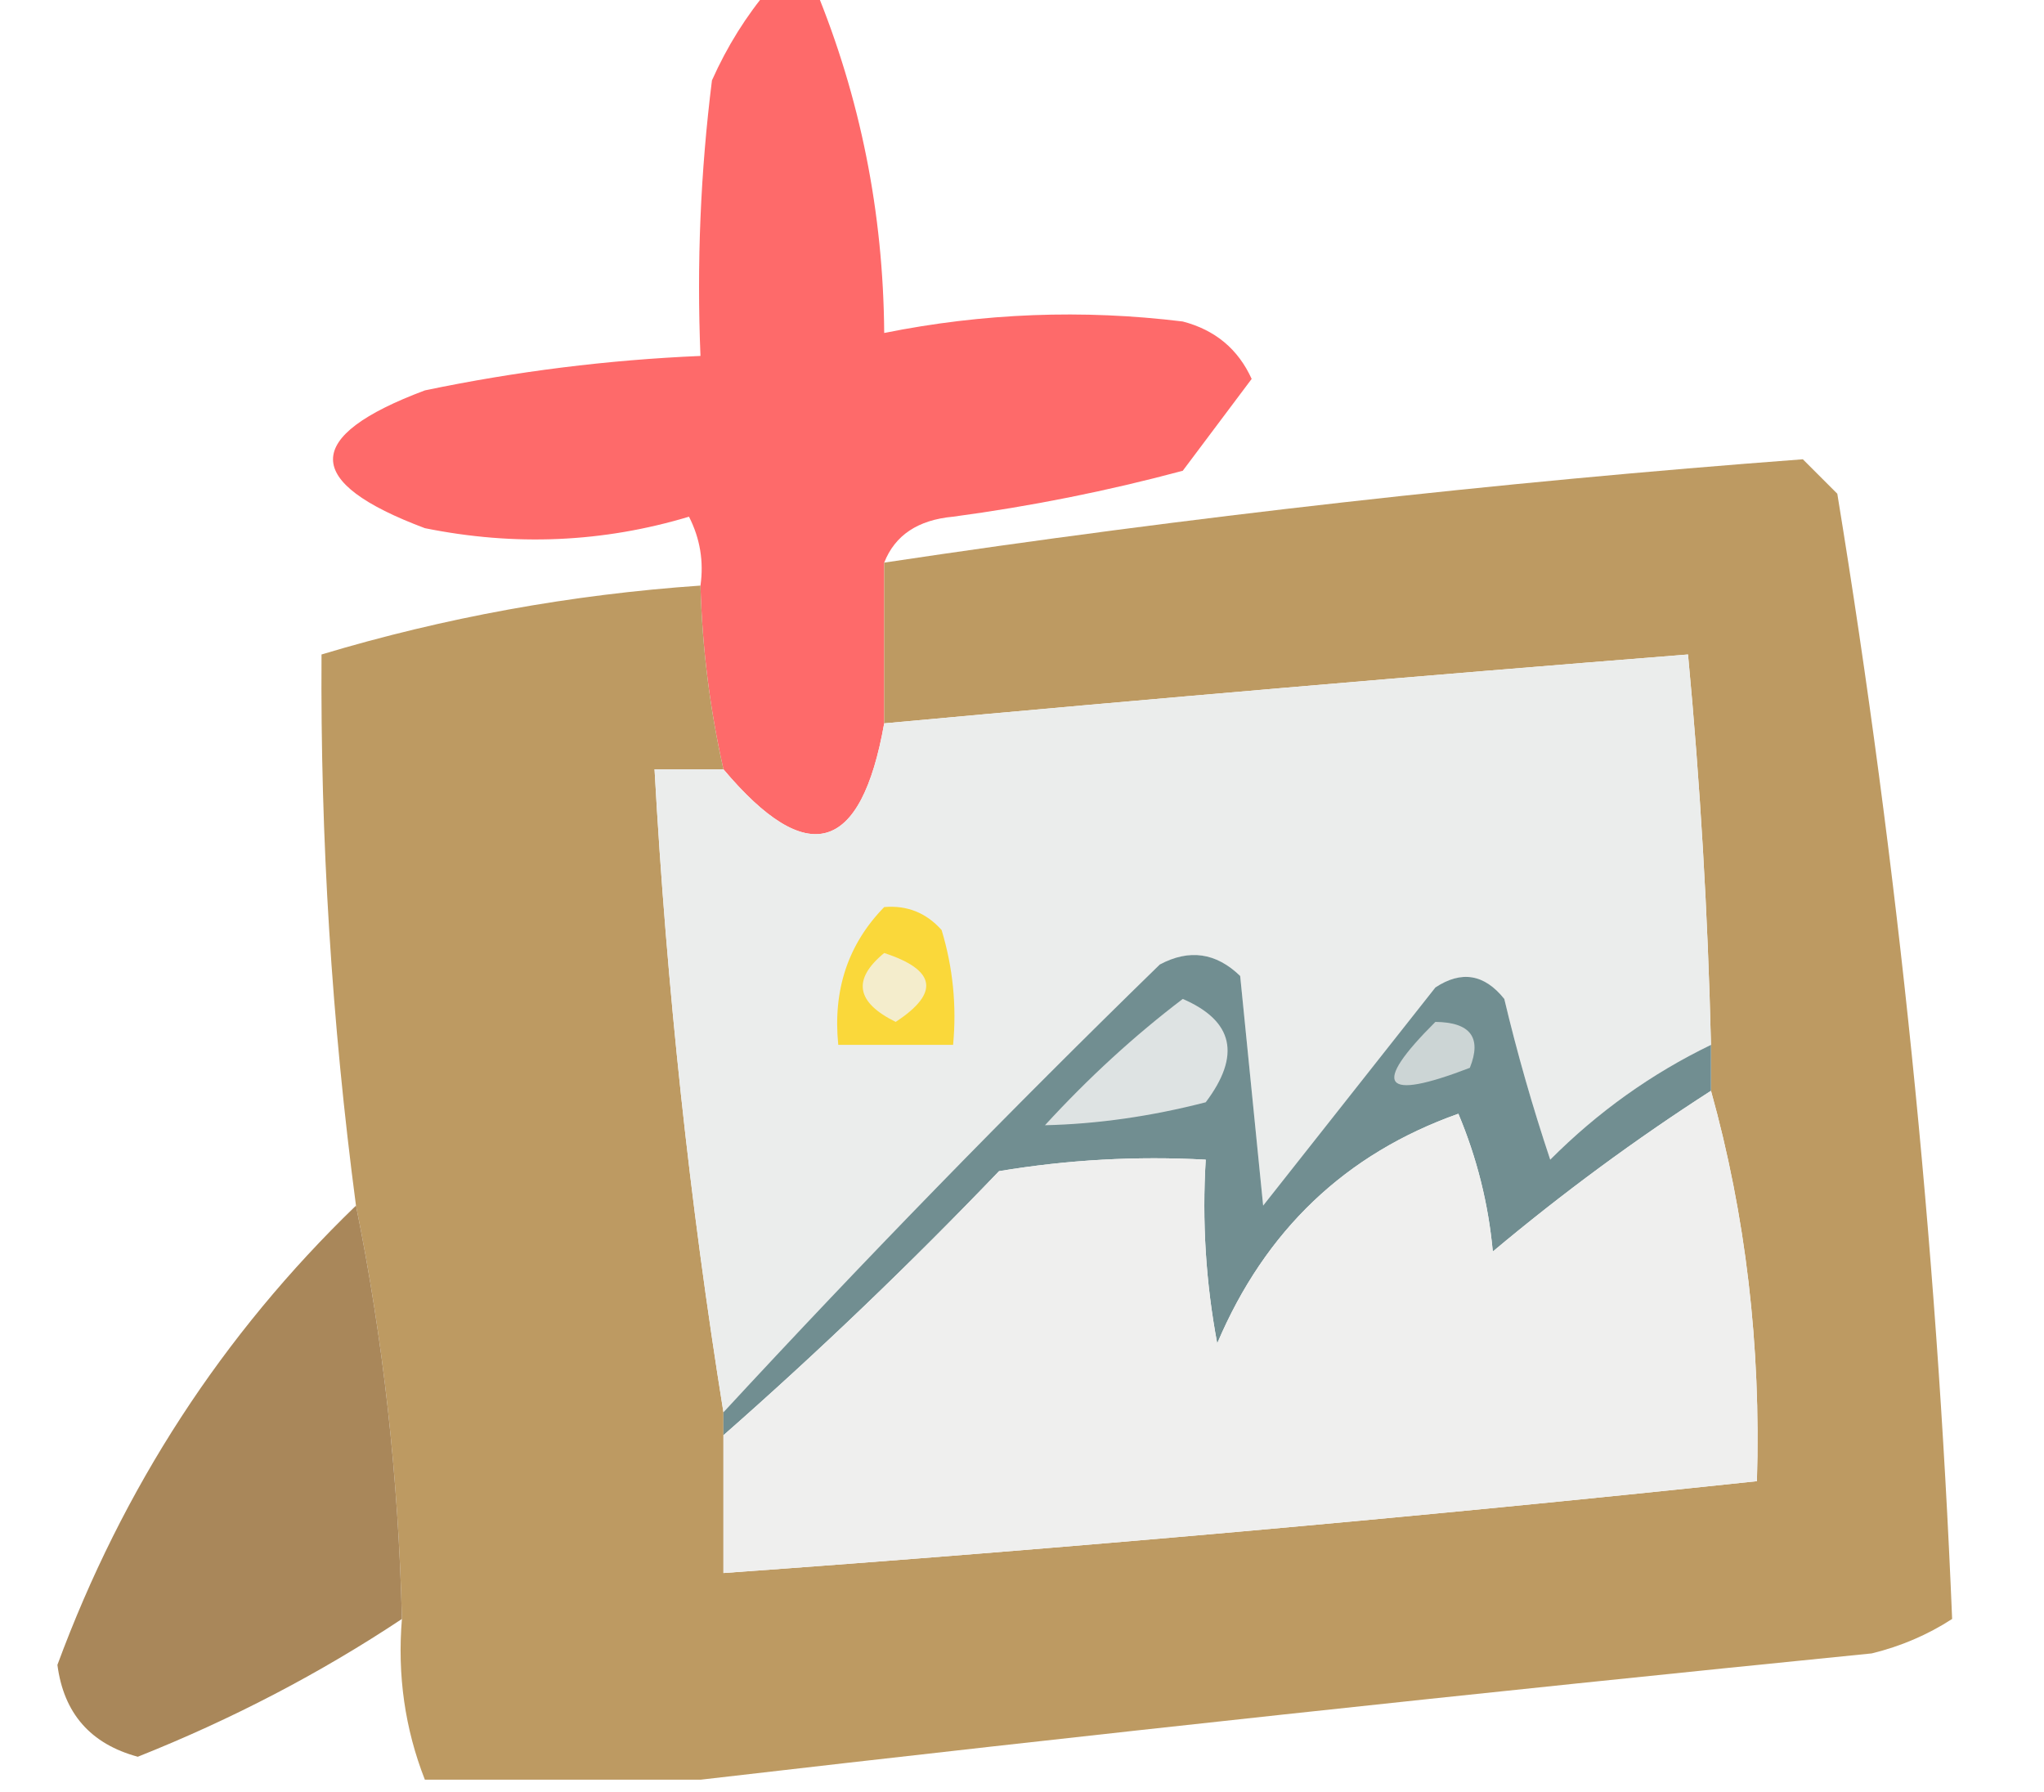
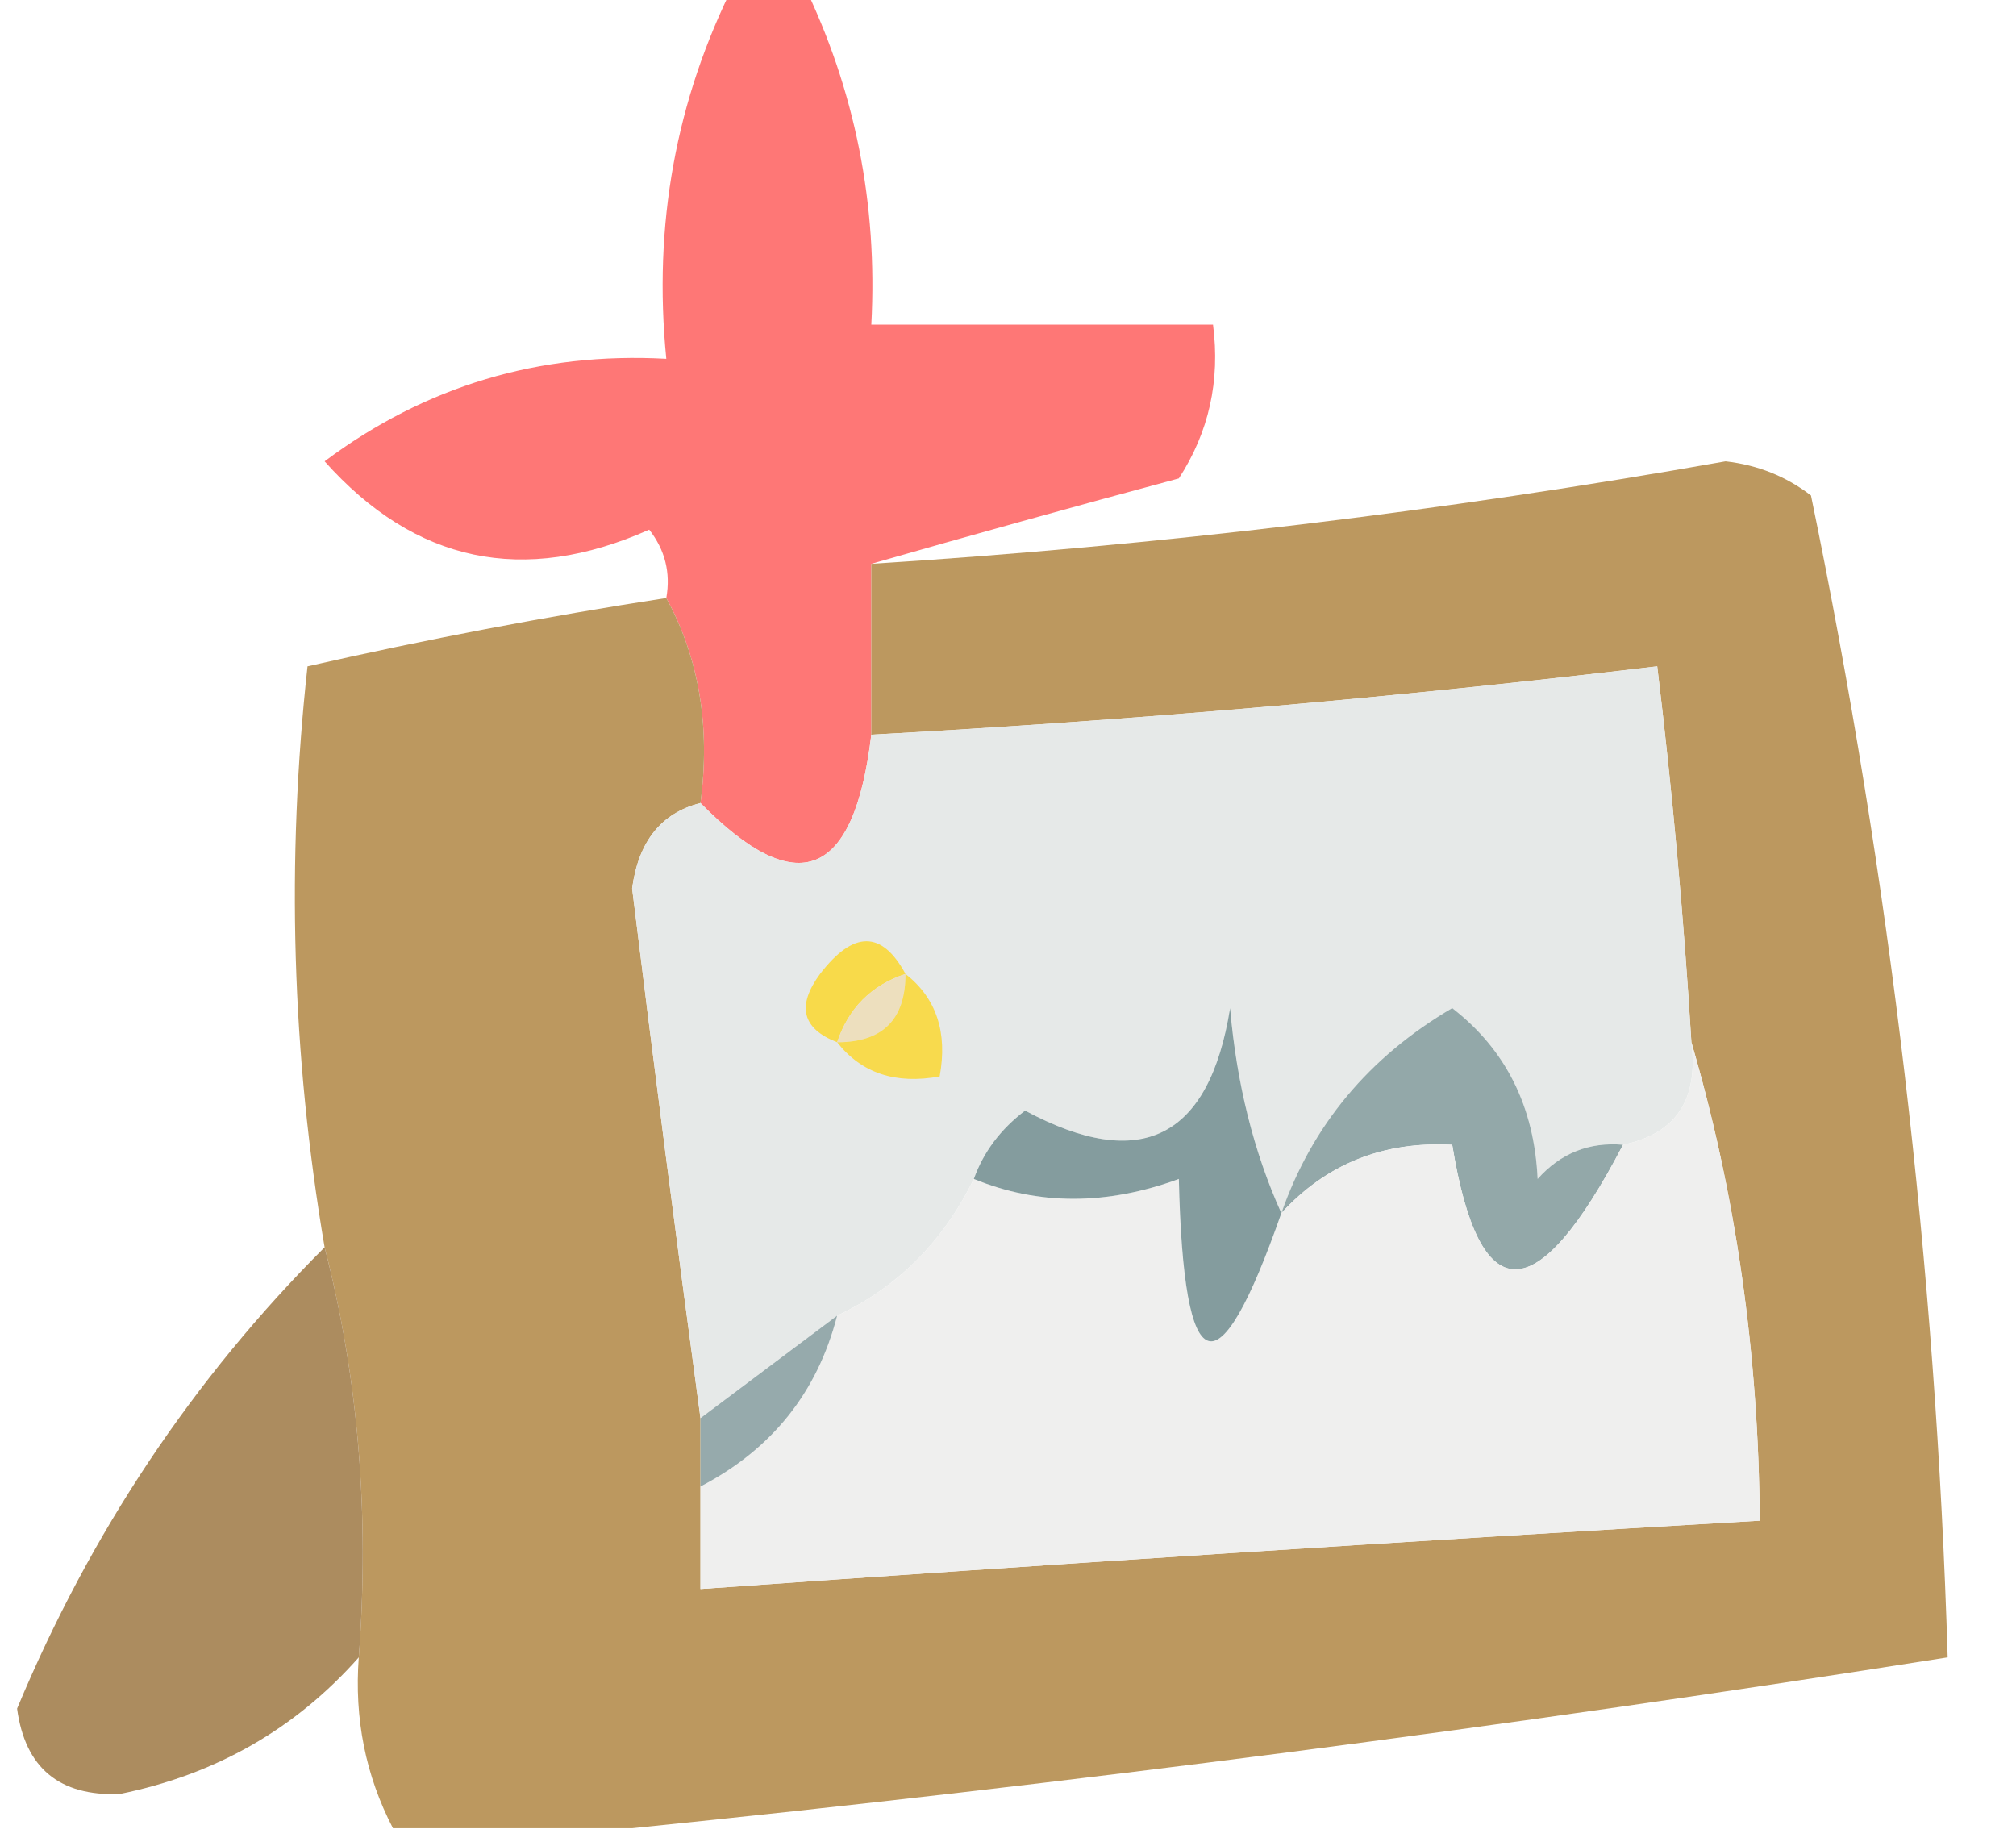
- <svg xmlns="http://www.w3.org/2000/svg" version="1.1" width="89px" height="78px" style="shape-rendering:geometricPrecision; text-rendering:geometricPrecision; image-rendering:optimizeQuality; fill-rule:evenodd; clip-rule:evenodd">
+ <svg xmlns="http://www.w3.org/2000/svg" version="1.1" width="59px" height="54px" style="shape-rendering:geometricPrecision; text-rendering:geometricPrecision; image-rendering:optimizeQuality; fill-rule:evenodd; clip-rule:evenodd">
  <g>
-     <path style="opacity:0.903" fill="#fe5a5a" d="M 33.5,-0.5 C 34.167,-0.5 34.833,-0.5 35.5,-0.5C 37.461,4.257 38.461,9.257 38.5,14.5C 42.808,13.632 47.141,13.466 51.5,14C 52.91,14.368 53.91,15.201 54.5,16.5C 53.5,17.833 52.5,19.167 51.5,20.5C 48.222,21.38 44.889,22.047 41.5,22.5C 39.97,22.64 38.97,23.306 38.5,24.5C 38.5,26.833 38.5,29.167 38.5,31.5C 37.491,37.178 35.158,37.844 31.5,33.5C 30.908,30.873 30.575,28.206 30.5,25.5C 30.649,24.448 30.483,23.448 30,22.5C 26.256,23.626 22.423,23.793 18.5,23C 13.167,21 13.167,19 18.5,17C 22.466,16.172 26.466,15.672 30.5,15.5C 30.334,11.486 30.501,7.486 31,3.5C 31.662,2.016 32.495,0.683 33.5,-0.5 Z" />
+     <path style="opacity:0.831" fill="#fe5b5a" d="M 21.5,-0.5 C 22.167,-0.5 22.833,-0.5 23.5,-0.5C 25.023,2.63 25.689,5.963 25.5,9.5C 28.833,9.5 32.167,9.5 35.5,9.5C 35.714,11.144 35.38,12.644 34.5,14C 31.372,14.841 28.372,15.675 25.5,16.5C 25.5,18.167 25.5,19.833 25.5,21.5C 24.999,25.711 23.332,26.378 20.5,23.5C 20.795,21.265 20.461,19.265 19.5,17.5C 19.631,16.761 19.464,16.094 19,15.5C 15.318,17.137 12.151,16.471 9.5,13.5C 12.447,11.296 15.78,10.296 19.5,10.5C 19.111,6.586 19.778,2.92 21.5,-0.5 Z" />
  </g>
  <g>
-     <path style="opacity:0.972" fill="#bb975e" d="M 30.5,77.5 C 26.5,77.5 22.5,77.5 18.5,77.5C 17.631,75.283 17.298,72.95 17.5,70.5C 17.348,64.302 16.682,58.301 15.5,52.5C 14.446,44.522 13.946,36.522 14,28.5C 19.357,26.891 24.857,25.891 30.5,25.5C 30.575,28.206 30.908,30.873 31.5,33.5C 30.5,33.5 29.5,33.5 28.5,33.5C 29.03,43.026 30.03,52.359 31.5,61.5C 31.5,61.833 31.5,62.167 31.5,62.5C 31.5,64.5 31.5,66.5 31.5,68.5C 46.538,67.424 61.538,66.091 76.5,64.5C 76.679,58.596 76.012,52.929 74.5,47.5C 74.5,46.833 74.5,46.167 74.5,45.5C 74.365,39.819 74.032,34.152 73.5,28.5C 61.827,29.427 50.161,30.427 38.5,31.5C 38.5,29.167 38.5,26.833 38.5,24.5C 51.805,22.503 65.139,21.003 78.5,20C 79,20.5 79.5,21 80,21.5C 82.659,37.762 84.326,54.096 85,70.5C 83.933,71.191 82.766,71.691 81.5,72C 64.337,73.715 47.337,75.548 30.5,77.5 Z" />
+     <path style="opacity:0.997" fill="#bc985f" d="M 18.5,53.5 C 16.167,53.5 13.833,53.5 11.5,53.5C 10.699,51.958 10.366,50.291 10.5,48.5C 10.817,44.298 10.483,40.298 9.5,36.5C 8.541,30.861 8.374,25.195 9,19.5C 12.455,18.713 15.955,18.046 19.5,17.5C 20.461,19.265 20.795,21.265 20.5,23.5C 19.351,23.791 18.684,24.624 18.5,26C 19.138,31.192 19.805,36.359 20.5,41.5C 20.5,42.167 20.5,42.833 20.5,43.5C 20.5,44.5 20.5,45.5 20.5,46.5C 30.829,45.767 41.162,45.1 51.5,44.5C 51.468,39.609 50.801,34.943 49.5,30.5C 49.276,26.821 48.942,23.154 48.5,19.5C 40.856,20.414 33.19,21.08 25.5,21.5C 25.5,19.833 25.5,18.167 25.5,16.5C 33.885,15.969 42.219,14.969 50.5,13.5C 51.442,13.608 52.275,13.941 53,14.5C 55.321,25.736 56.655,37.07 57,48.5C 44.115,50.536 31.282,52.202 18.5,53.5 Z" />
  </g>
  <g>
-     <path style="opacity:1" fill="#ebedec" d="M 74.5,45.5 C 71.907,46.754 69.573,48.42 67.5,50.5C 66.727,48.187 66.06,45.854 65.5,43.5C 64.635,42.417 63.635,42.251 62.5,43C 60,46.167 57.5,49.333 55,52.5C 54.667,49.167 54.333,45.833 54,42.5C 52.95,41.483 51.784,41.316 50.5,42C 43.964,48.368 37.631,54.868 31.5,61.5C 30.03,52.359 29.03,43.026 28.5,33.5C 29.5,33.5 30.5,33.5 31.5,33.5C 35.158,37.844 37.491,37.178 38.5,31.5C 50.161,30.427 61.827,29.427 73.5,28.5C 74.032,34.152 74.365,39.819 74.5,45.5 Z" />
+     <path style="opacity:1" fill="#e6e9e8" d="M 49.5,30.5 C 49.715,32.179 49.048,33.179 47.5,33.5C 46.504,33.414 45.671,33.748 45,34.5C 44.902,32.381 44.069,30.714 42.5,29.5C 40.062,30.931 38.396,32.931 37.5,35.5C 36.691,33.708 36.191,31.708 36,29.5C 35.387,33.318 33.387,34.318 30,32.5C 29.283,33.044 28.783,33.711 28.5,34.5C 27.598,36.341 26.264,37.674 24.5,38.5C 23.167,39.5 21.833,40.5 20.5,41.5C 19.805,36.359 19.138,31.192 18.5,26C 18.684,24.624 19.351,23.791 20.5,23.5C 23.332,26.378 24.999,25.711 25.5,21.5C 33.19,21.08 40.856,20.414 48.5,19.5C 48.942,23.154 49.276,26.821 49.5,30.5 Z" />
  </g>
  <g>
-     <path style="opacity:1" fill="#fad83a" d="M 38.5,39.5 C 39.496,39.414 40.329,39.748 41,40.5C 41.493,42.134 41.66,43.801 41.5,45.5C 39.833,45.5 38.167,45.5 36.5,45.5C 36.259,43.114 36.925,41.114 38.5,39.5 Z" />
+     <path style="opacity:1" fill="#f8da4a" d="M 26.5,28.5 C 25.5,28.833 24.833,29.5 24.5,30.5C 23.475,30.103 23.308,29.437 24,28.5C 24.977,27.226 25.811,27.226 26.5,28.5 Z" />
  </g>
  <g>
-     <path style="opacity:1" fill="#f4edcc" d="M 38.5,41.5 C 40.76,42.238 40.927,43.238 39,44.5C 37.272,43.648 37.105,42.648 38.5,41.5 Z" />
+     <path style="opacity:1" fill="#eddfbe" d="M 26.5,28.5 C 26.5,29.833 25.833,30.5 24.5,30.5C 24.833,29.5 25.5,28.833 26.5,28.5 Z" />
  </g>
  <g>
-     <path style="opacity:1" fill="#718e91" d="M 74.5,45.5 C 74.5,46.167 74.5,46.833 74.5,47.5C 71.211,49.616 68.044,51.949 65,54.5C 64.808,52.423 64.308,50.423 63.5,48.5C 58.589,50.242 55.089,53.575 53,58.5C 52.503,55.854 52.336,53.187 52.5,50.5C 49.482,50.335 46.482,50.502 43.5,51C 39.631,55.037 35.631,58.87 31.5,62.5C 31.5,62.167 31.5,61.833 31.5,61.5C 37.631,54.868 43.964,48.368 50.5,42C 51.784,41.316 52.95,41.483 54,42.5C 54.333,45.833 54.667,49.167 55,52.5C 57.5,49.333 60,46.167 62.5,43C 63.635,42.251 64.635,42.417 65.5,43.5C 66.06,45.854 66.727,48.187 67.5,50.5C 69.573,48.42 71.907,46.754 74.5,45.5 Z" />
+     <path style="opacity:1" fill="#f8da4d" d="M 26.5,28.5 C 27.404,29.209 27.737,30.209 27.5,31.5C 26.209,31.737 25.209,31.404 24.5,30.5C 25.833,30.5 26.5,29.833 26.5,28.5 Z" />
  </g>
  <g>
-     <path style="opacity:1" fill="#ccd5d5" d="M 62.5,44.5 C 64.028,44.517 64.528,45.184 64,46.5C 60.189,47.966 59.689,47.3 62.5,44.5 Z" />
+     <path style="opacity:1" fill="#93a8a9" d="M 47.5,33.5 C 44.962,38.361 43.296,38.361 42.5,33.5C 40.486,33.392 38.819,34.058 37.5,35.5C 38.396,32.931 40.062,30.931 42.5,29.5C 44.069,30.714 44.902,32.381 45,34.5C 45.671,33.748 46.504,33.414 47.5,33.5 Z" />
  </g>
  <g>
-     <path style="opacity:1" fill="#dee3e3" d="M 51.5,43.5 C 53.71,44.455 54.043,45.955 52.5,48C 50.121,48.614 47.788,48.947 45.5,49C 47.396,46.932 49.396,45.099 51.5,43.5 Z" />
+     <path style="opacity:1" fill="#efefee" d="M 49.5,30.5 C 50.801,34.943 51.468,39.609 51.5,44.5C 41.162,45.1 30.829,45.767 20.5,46.5C 20.5,45.5 20.5,44.5 20.5,43.5C 22.587,42.415 23.92,40.749 24.5,38.5C 26.264,37.674 27.598,36.341 28.5,34.5C 30.388,35.275 32.388,35.275 34.5,34.5C 34.64,40.483 35.64,40.816 37.5,35.5C 38.819,34.058 40.486,33.392 42.5,33.5C 43.296,38.361 44.962,38.361 47.5,33.5C 49.048,33.179 49.715,32.179 49.5,30.5 Z" />
  </g>
  <g>
-     <path style="opacity:1" fill="#efefee" d="M 74.5,47.5 C 76.012,52.929 76.679,58.596 76.5,64.5C 61.538,66.091 46.538,67.424 31.5,68.5C 31.5,66.5 31.5,64.5 31.5,62.5C 35.631,58.87 39.631,55.037 43.5,51C 46.482,50.502 49.482,50.335 52.5,50.5C 52.336,53.187 52.503,55.854 53,58.5C 55.089,53.575 58.589,50.242 63.5,48.5C 64.308,50.423 64.808,52.423 65,54.5C 68.044,51.949 71.211,49.616 74.5,47.5 Z" />
+     <path style="opacity:0.899" fill="#a37f4e" d="M 9.5,36.5 C 10.483,40.298 10.817,44.298 10.5,48.5C 8.646,50.596 6.313,51.929 3.5,52.5C 1.734,52.566 0.734,51.732 0.5,50C 2.649,44.849 5.649,40.349 9.5,36.5 Z" />
  </g>
  <g>
-     <path style="opacity:0.936" fill="#a37f4f" d="M 15.5,52.5 C 16.682,58.301 17.348,64.302 17.5,70.5C 13.941,72.864 10.108,74.864 6,76.5C 3.942,75.942 2.775,74.609 2.5,72.5C 5.35,64.783 9.683,58.117 15.5,52.5 Z" />
+     <path style="opacity:1" fill="#849c9e" d="M 37.5,35.5 C 35.64,40.816 34.64,40.483 34.5,34.5C 32.388,35.275 30.388,35.275 28.5,34.5C 28.783,33.711 29.283,33.044 30,32.5C 33.387,34.318 35.387,33.318 36,29.5C 36.191,31.708 36.691,33.708 37.5,35.5 Z" />
+   </g>
+   <g>
+     <path style="opacity:1" fill="#96aaac" d="M 24.5,38.5 C 23.92,40.749 22.587,42.415 20.5,43.5C 20.5,42.833 20.5,42.167 20.5,41.5C 21.833,40.5 23.167,39.5 24.5,38.5 Z" />
  </g>
</svg>
